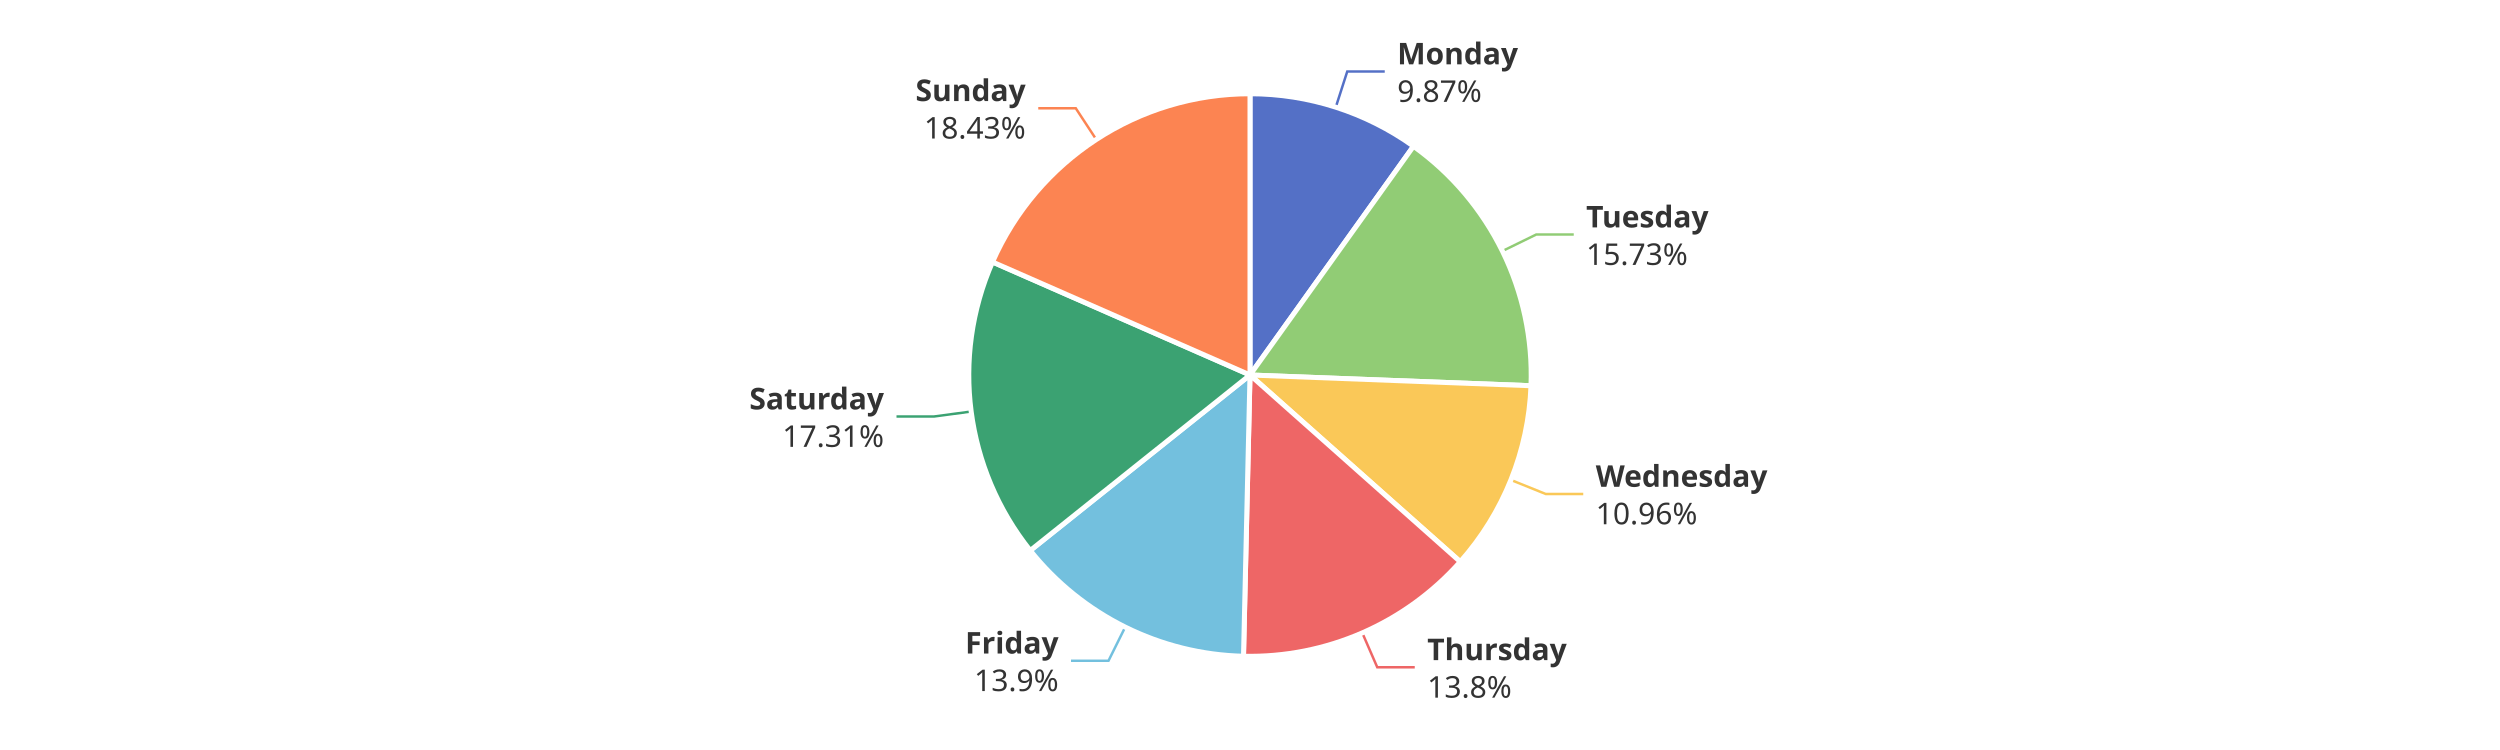
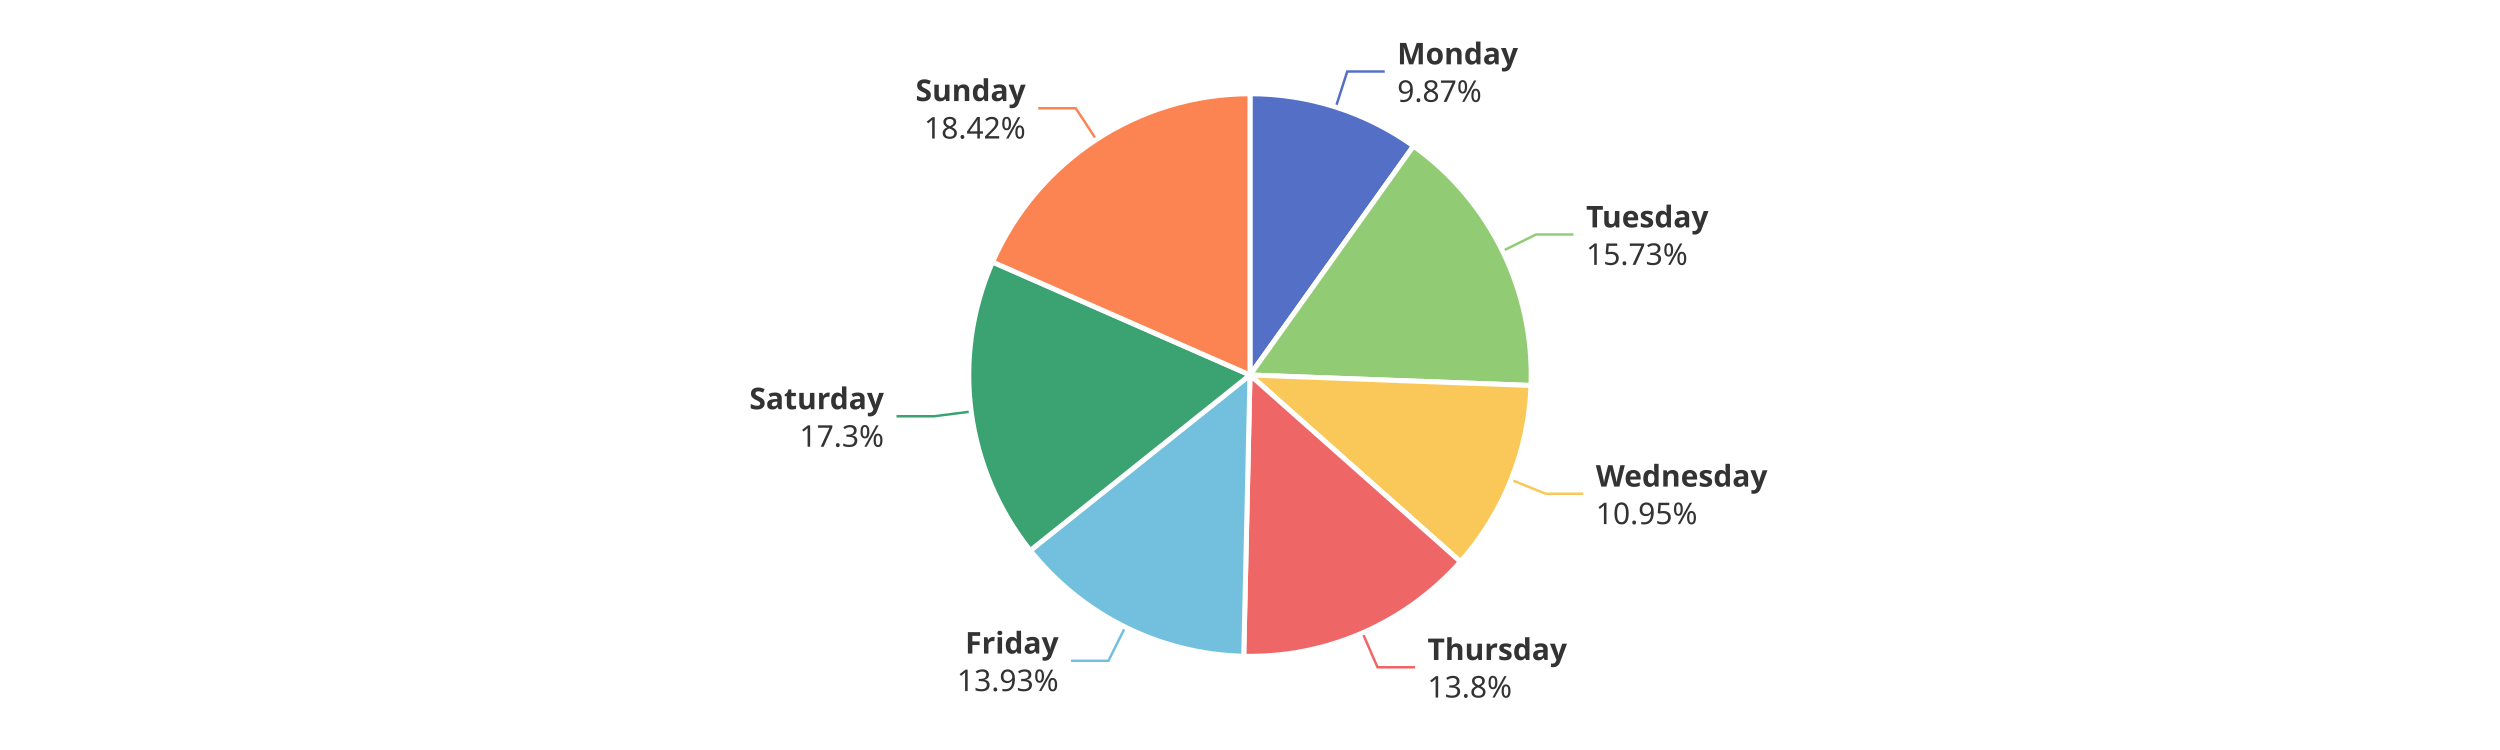
<svg xmlns="http://www.w3.org/2000/svg" width="1000" height="300" version="1.1" baseProfile="full" viewBox="0 0 1000 300">
  <rect width="1000" height="300" x="0" y="0" id="0" fill="#ffffff" />
  <polyline points="534.3 42.9 538.9 28.6 553.9 28.6" fill="none" stroke="#5470c6" />
-   <polyline points="601 100.4 614.5 93.8 629.5 93.8" fill="none" stroke="#91cc75" />
-   <polyline points="604.4 192 618.3 197.6 633.3 197.6" fill="none" stroke="#fac858" />
-   <polyline points="544.9 253.1 550.9 266.9 565.9 266.9" fill="none" stroke="#ee6666" />
+   <polyline points="601 100.4 614.4 93.8 629.4 93.8" fill="none" stroke="#91cc75" />
+   <polyline points="604.4 191.9 618.3 197.5 633.3 197.5" fill="none" stroke="#fac858" />
+   <polyline points="545 253.1 551 266.9 566 266.9" fill="none" stroke="#ee6666" />
  <polyline points="450.1 250.8 443.4 264.3 428.4 264.3" fill="none" stroke="#73c0de" />
-   <polyline points="388.5 164.6 373.6 166.6 358.6 166.6" fill="none" stroke="#3ba272" />
+   <polyline points="388.5 164.6 373.6 166.5 358.6 166.5" fill="none" stroke="#3ba272" />
  <polyline points="438.5 55.8 430.3 43.3 415.3 43.3" fill="none" stroke="#fc8452" />
-   <path d="M500 37.5A112.5 112.5 0 0 1 565.4 58.5L500 150Z" fill="#5470c6" stroke="#fff" stroke-width="2" stroke-linejoin="round" />
-   <path d="M565.4 58.5A112.5 112.5 0 0 1 612.4 154.3L500 150Z" fill="#91cc75" stroke="#fff" stroke-width="2" stroke-linejoin="round" />
-   <path d="M612.4 154.3A112.5 112.5 0 0 1 584.1 224.7L500 150Z" fill="#fac858" stroke="#fff" stroke-width="2" stroke-linejoin="round" />
-   <path d="M584.1 224.7A112.5 112.5 0 0 1 497.4 262.5L500 150Z" fill="#ee6666" stroke="#fff" stroke-width="2" stroke-linejoin="round" />
-   <path d="M497.4 262.5A112.5 112.5 0 0 1 412.1 220.2L500 150Z" fill="#73c0de" stroke="#fff" stroke-width="2" stroke-linejoin="round" />
+   <path d="M500 37.5A112.5 112.5 0 0 1 565.4 58.4L500 150Z" fill="#5470c6" stroke="#fff" stroke-width="2" stroke-linejoin="round" />
+   <path d="M565.4 58.4A112.5 112.5 0 0 1 612.4 154.2L500 150Z" fill="#91cc75" stroke="#fff" stroke-width="2" stroke-linejoin="round" />
+   <path d="M612.4 154.2A112.5 112.5 0 0 1 584.2 224.7L500 150Z" fill="#fac858" stroke="#fff" stroke-width="2" stroke-linejoin="round" />
+   <path d="M584.2 224.7A112.5 112.5 0 0 1 497.5 262.5L500 150Z" fill="#ee6666" stroke="#fff" stroke-width="2" stroke-linejoin="round" />
+   <path d="M497.5 262.5A112.5 112.5 0 0 1 412.1 220.2L500 150Z" fill="#73c0de" stroke="#fff" stroke-width="2" stroke-linejoin="round" />
  <path d="M412.1 220.2A112.5 112.5 0 0 1 397 104.8L500 150Z" fill="#3ba272" stroke="#fff" stroke-width="2" stroke-linejoin="round" />
  <path d="M397 104.8A112.5 112.5 0 0 1 500 37.5L500 150Z" fill="#fc8452" stroke="#fff" stroke-width="2" stroke-linejoin="round" />
-   <path d="M0 -15l42.8 0l0 30l-42.8 0Z" transform="translate(558.9079 28.5816)" fill="none" />
-   <text dominant-baseline="central" text-anchor="start" style="font-size:12px;font-family:sans-serif;font-weight:bold;" y="-7.5" transform="translate(558.9079 28.5816)" fill="#333" stroke="rgb(255,255,255)" stroke-width="2" paint-order="stroke" stroke-miterlimit="2">Monday</text>
-   <text dominant-baseline="central" text-anchor="start" style="font-size:12px;font-family:sans-serif;" y="7.5" transform="translate(558.9079 28.5816)" fill="#333" stroke="rgb(255,255,255)" stroke-width="2" paint-order="stroke" stroke-miterlimit="2">9.87%</text>
-   <path d="M0 -15l46.2 0l0 30l-46.2 0Z" transform="translate(634.4519 93.8126)" fill="none" />
-   <text dominant-baseline="central" text-anchor="start" style="font-size:12px;font-family:sans-serif;font-weight:bold;" y="-7.5" transform="translate(634.4519 93.8126)" fill="#333" stroke="rgb(255,255,255)" stroke-width="2" paint-order="stroke" stroke-miterlimit="2">Tuesday</text>
-   <text dominant-baseline="central" text-anchor="start" style="font-size:12px;font-family:sans-serif;" y="7.5" transform="translate(634.4519 93.8126)" fill="#333" stroke="rgb(255,255,255)" stroke-width="2" paint-order="stroke" stroke-miterlimit="2">15.73%</text>
-   <path d="M0 -15l63.6 0l0 30l-63.6 0Z" transform="translate(638.2998 197.5543)" fill="none" />
-   <text dominant-baseline="central" text-anchor="start" style="font-size:12px;font-family:sans-serif;font-weight:bold;" y="-7.5" transform="translate(638.2998 197.5543)" fill="#333" stroke="rgb(255,255,255)" stroke-width="2" paint-order="stroke" stroke-miterlimit="2">Wednesday</text>
-   <text dominant-baseline="central" text-anchor="start" style="font-size:12px;font-family:sans-serif;" y="7.5" transform="translate(638.2998 197.5543)" fill="#333" stroke="rgb(255,255,255)" stroke-width="2" paint-order="stroke" stroke-miterlimit="2">10.96%</text>
-   <path d="M0 -15l50.2 0l0 30l-50.2 0Z" transform="translate(570.8984 266.9)" fill="none" />
-   <text dominant-baseline="central" text-anchor="start" style="font-size:12px;font-family:sans-serif;font-weight:bold;" y="-7.5" transform="translate(570.8984 266.9)" fill="#333" stroke="rgb(255,255,255)" stroke-width="2" paint-order="stroke" stroke-miterlimit="2">Thursday</text>
-   <text dominant-baseline="central" text-anchor="start" style="font-size:12px;font-family:sans-serif;" y="7.5" transform="translate(570.8984 266.9)" fill="#333" stroke="rgb(255,255,255)" stroke-width="2" paint-order="stroke" stroke-miterlimit="2">13.8%</text>
-   <path d="M-34.2 -15l34.2 0l0 30l-34.2 0Z" transform="translate(423.4354 264.2659)" fill="none" />
-   <text dominant-baseline="central" text-anchor="end" style="font-size:12px;font-family:sans-serif;font-weight:bold;" y="-7.5" transform="translate(423.4354 264.2659)" fill="#333" stroke="rgb(255,255,255)" stroke-width="2" paint-order="stroke" stroke-miterlimit="2">Friday</text>
-   <text dominant-baseline="central" text-anchor="end" style="font-size:12px;font-family:sans-serif;" y="7.5" transform="translate(423.4354 264.2659)" fill="#333" stroke="rgb(255,255,255)" stroke-width="2" paint-order="stroke" stroke-miterlimit="2">13.9%</text>
-   <path d="M-48.2 -15l48.2 0l0 30l-48.2 0Z" transform="translate(353.5849 166.5974)" fill="none" />
-   <text dominant-baseline="central" text-anchor="end" style="font-size:12px;font-family:sans-serif;font-weight:bold;" y="-7.5" transform="translate(353.5849 166.5974)" fill="#333" stroke="rgb(255,255,255)" stroke-width="2" paint-order="stroke" stroke-miterlimit="2">Saturday</text>
-   <text dominant-baseline="central" text-anchor="end" style="font-size:12px;font-family:sans-serif;" y="7.5" transform="translate(353.5849 166.5974)" fill="#333" stroke="rgb(255,255,255)" stroke-width="2" paint-order="stroke" stroke-miterlimit="2">17.31%</text>
-   <path d="M-40.9 -15l40.9 0l0 30l-40.9 0Z" transform="translate(410.2615 43.263)" fill="none" />
-   <text dominant-baseline="central" text-anchor="end" style="font-size:12px;font-family:sans-serif;font-weight:bold;" y="-7.5" transform="translate(410.2615 43.263)" fill="#333" stroke="rgb(255,255,255)" stroke-width="2" paint-order="stroke" stroke-miterlimit="2">Sunday</text>
-   <text dominant-baseline="central" text-anchor="end" style="font-size:12px;font-family:sans-serif;" y="7.5" transform="translate(410.2615 43.263)" fill="#333" stroke="rgb(255,255,255)" stroke-width="2" paint-order="stroke" stroke-miterlimit="2">18.43%</text>
+   <path d="M0 -15l42.8 0l0 30l-42.8 0Z" transform="translate(558.9041 28.5804)" fill="none" />
+   <text dominant-baseline="central" text-anchor="start" style="font-size:12px;font-family:sans-serif;font-weight:bold;" y="-7.5" transform="translate(558.9041 28.5804)" fill="#333" stroke="rgb(255,255,255)" stroke-width="2" paint-order="stroke" stroke-miterlimit="2">Monday</text>
+   <text dominant-baseline="central" text-anchor="start" style="font-size:12px;font-family:sans-serif;" y="7.5" transform="translate(558.9041 28.5804)" fill="#333" stroke="rgb(255,255,255)" stroke-width="2" paint-order="stroke" stroke-miterlimit="2">9.87%</text>
+   <path d="M0 -15l46.2 0l0 30l-46.2 0Z" transform="translate(634.4456 93.7999)" fill="none" />
+   <text dominant-baseline="central" text-anchor="start" style="font-size:12px;font-family:sans-serif;font-weight:bold;" y="-7.5" transform="translate(634.4456 93.7999)" fill="#333" stroke="rgb(255,255,255)" stroke-width="2" paint-order="stroke" stroke-miterlimit="2">Tuesday</text>
+   <text dominant-baseline="central" text-anchor="start" style="font-size:12px;font-family:sans-serif;" y="7.5" transform="translate(634.4456 93.7999)" fill="#333" stroke="rgb(255,255,255)" stroke-width="2" paint-order="stroke" stroke-miterlimit="2">15.73%</text>
+   <path d="M0 -15l63.6 0l0 30l-63.6 0Z" transform="translate(638.324 197.494)" fill="none" />
+   <text dominant-baseline="central" text-anchor="start" style="font-size:12px;font-family:sans-serif;font-weight:bold;" y="-7.5" transform="translate(638.324 197.494)" fill="#333" stroke="rgb(255,255,255)" stroke-width="2" paint-order="stroke" stroke-miterlimit="2">Wednesday</text>
+   <text dominant-baseline="central" text-anchor="start" style="font-size:12px;font-family:sans-serif;" y="7.5" transform="translate(638.324 197.494)" fill="#333" stroke="rgb(255,255,255)" stroke-width="2" paint-order="stroke" stroke-miterlimit="2">10.95%</text>
+   <path d="M0 -15l50.2 0l0 30l-50.2 0Z" transform="translate(571.0037 266.8541)" fill="none" />
+   <text dominant-baseline="central" text-anchor="start" style="font-size:12px;font-family:sans-serif;font-weight:bold;" y="-7.5" transform="translate(571.0037 266.8541)" fill="#333" stroke="rgb(255,255,255)" stroke-width="2" paint-order="stroke" stroke-miterlimit="2">Thursday</text>
+   <text dominant-baseline="central" text-anchor="start" style="font-size:12px;font-family:sans-serif;" y="7.5" transform="translate(571.0037 266.8541)" fill="#333" stroke="rgb(255,255,255)" stroke-width="2" paint-order="stroke" stroke-miterlimit="2">13.8%</text>
+   <path d="M-40.9 -15l40.9 0l0 30l-40.9 0Z" transform="translate(423.4406 264.2685)" fill="none" />
+   <text dominant-baseline="central" text-anchor="end" style="font-size:12px;font-family:sans-serif;font-weight:bold;" y="-7.5" transform="translate(423.4406 264.2685)" fill="#333" stroke="rgb(255,255,255)" stroke-width="2" paint-order="stroke" stroke-miterlimit="2">Friday</text>
+   <text dominant-baseline="central" text-anchor="end" style="font-size:12px;font-family:sans-serif;" y="7.5" transform="translate(423.4406 264.2685)" fill="#333" stroke="rgb(255,255,255)" stroke-width="2" paint-order="stroke" stroke-miterlimit="2">13.93%</text>
+   <path d="M-48.2 -15l48.2 0l0 30l-48.2 0Z" transform="translate(353.5769 166.5362)" fill="none" />
+   <text dominant-baseline="central" text-anchor="end" style="font-size:12px;font-family:sans-serif;font-weight:bold;" y="-7.5" transform="translate(353.5769 166.5362)" fill="#333" stroke="rgb(255,255,255)" stroke-width="2" paint-order="stroke" stroke-miterlimit="2">Saturday</text>
+   <text dominant-baseline="central" text-anchor="end" style="font-size:12px;font-family:sans-serif;" y="7.5" transform="translate(353.5769 166.5362)" fill="#333" stroke="rgb(255,255,255)" stroke-width="2" paint-order="stroke" stroke-miterlimit="2">17.3%</text>
+   <path d="M-40.9 -15l40.9 0l0 30l-40.9 0Z" transform="translate(410.2676 43.259)" fill="none" />
+   <text dominant-baseline="central" text-anchor="end" style="font-size:12px;font-family:sans-serif;font-weight:bold;" y="-7.5" transform="translate(410.2676 43.259)" fill="#333" stroke="rgb(255,255,255)" stroke-width="2" paint-order="stroke" stroke-miterlimit="2">Sunday</text>
+   <text dominant-baseline="central" text-anchor="end" style="font-size:12px;font-family:sans-serif;" y="7.5" transform="translate(410.2676 43.259)" fill="#333" stroke="rgb(255,255,255)" stroke-width="2" paint-order="stroke" stroke-miterlimit="2">18.42%</text>
</svg>
